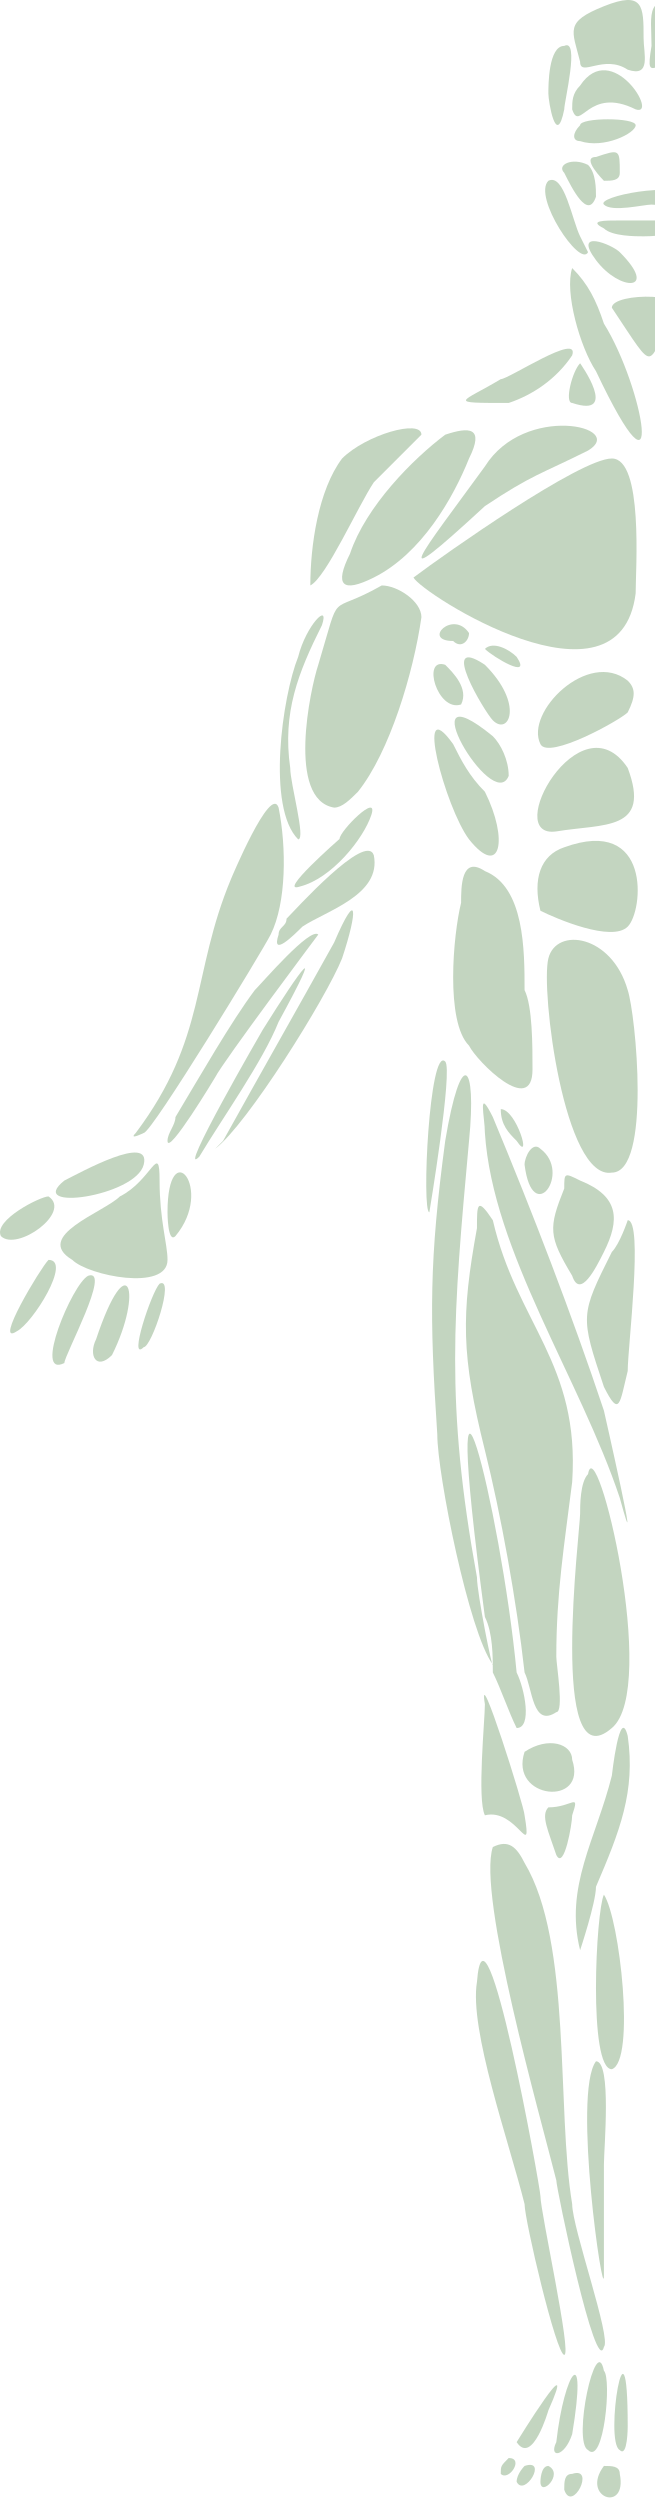
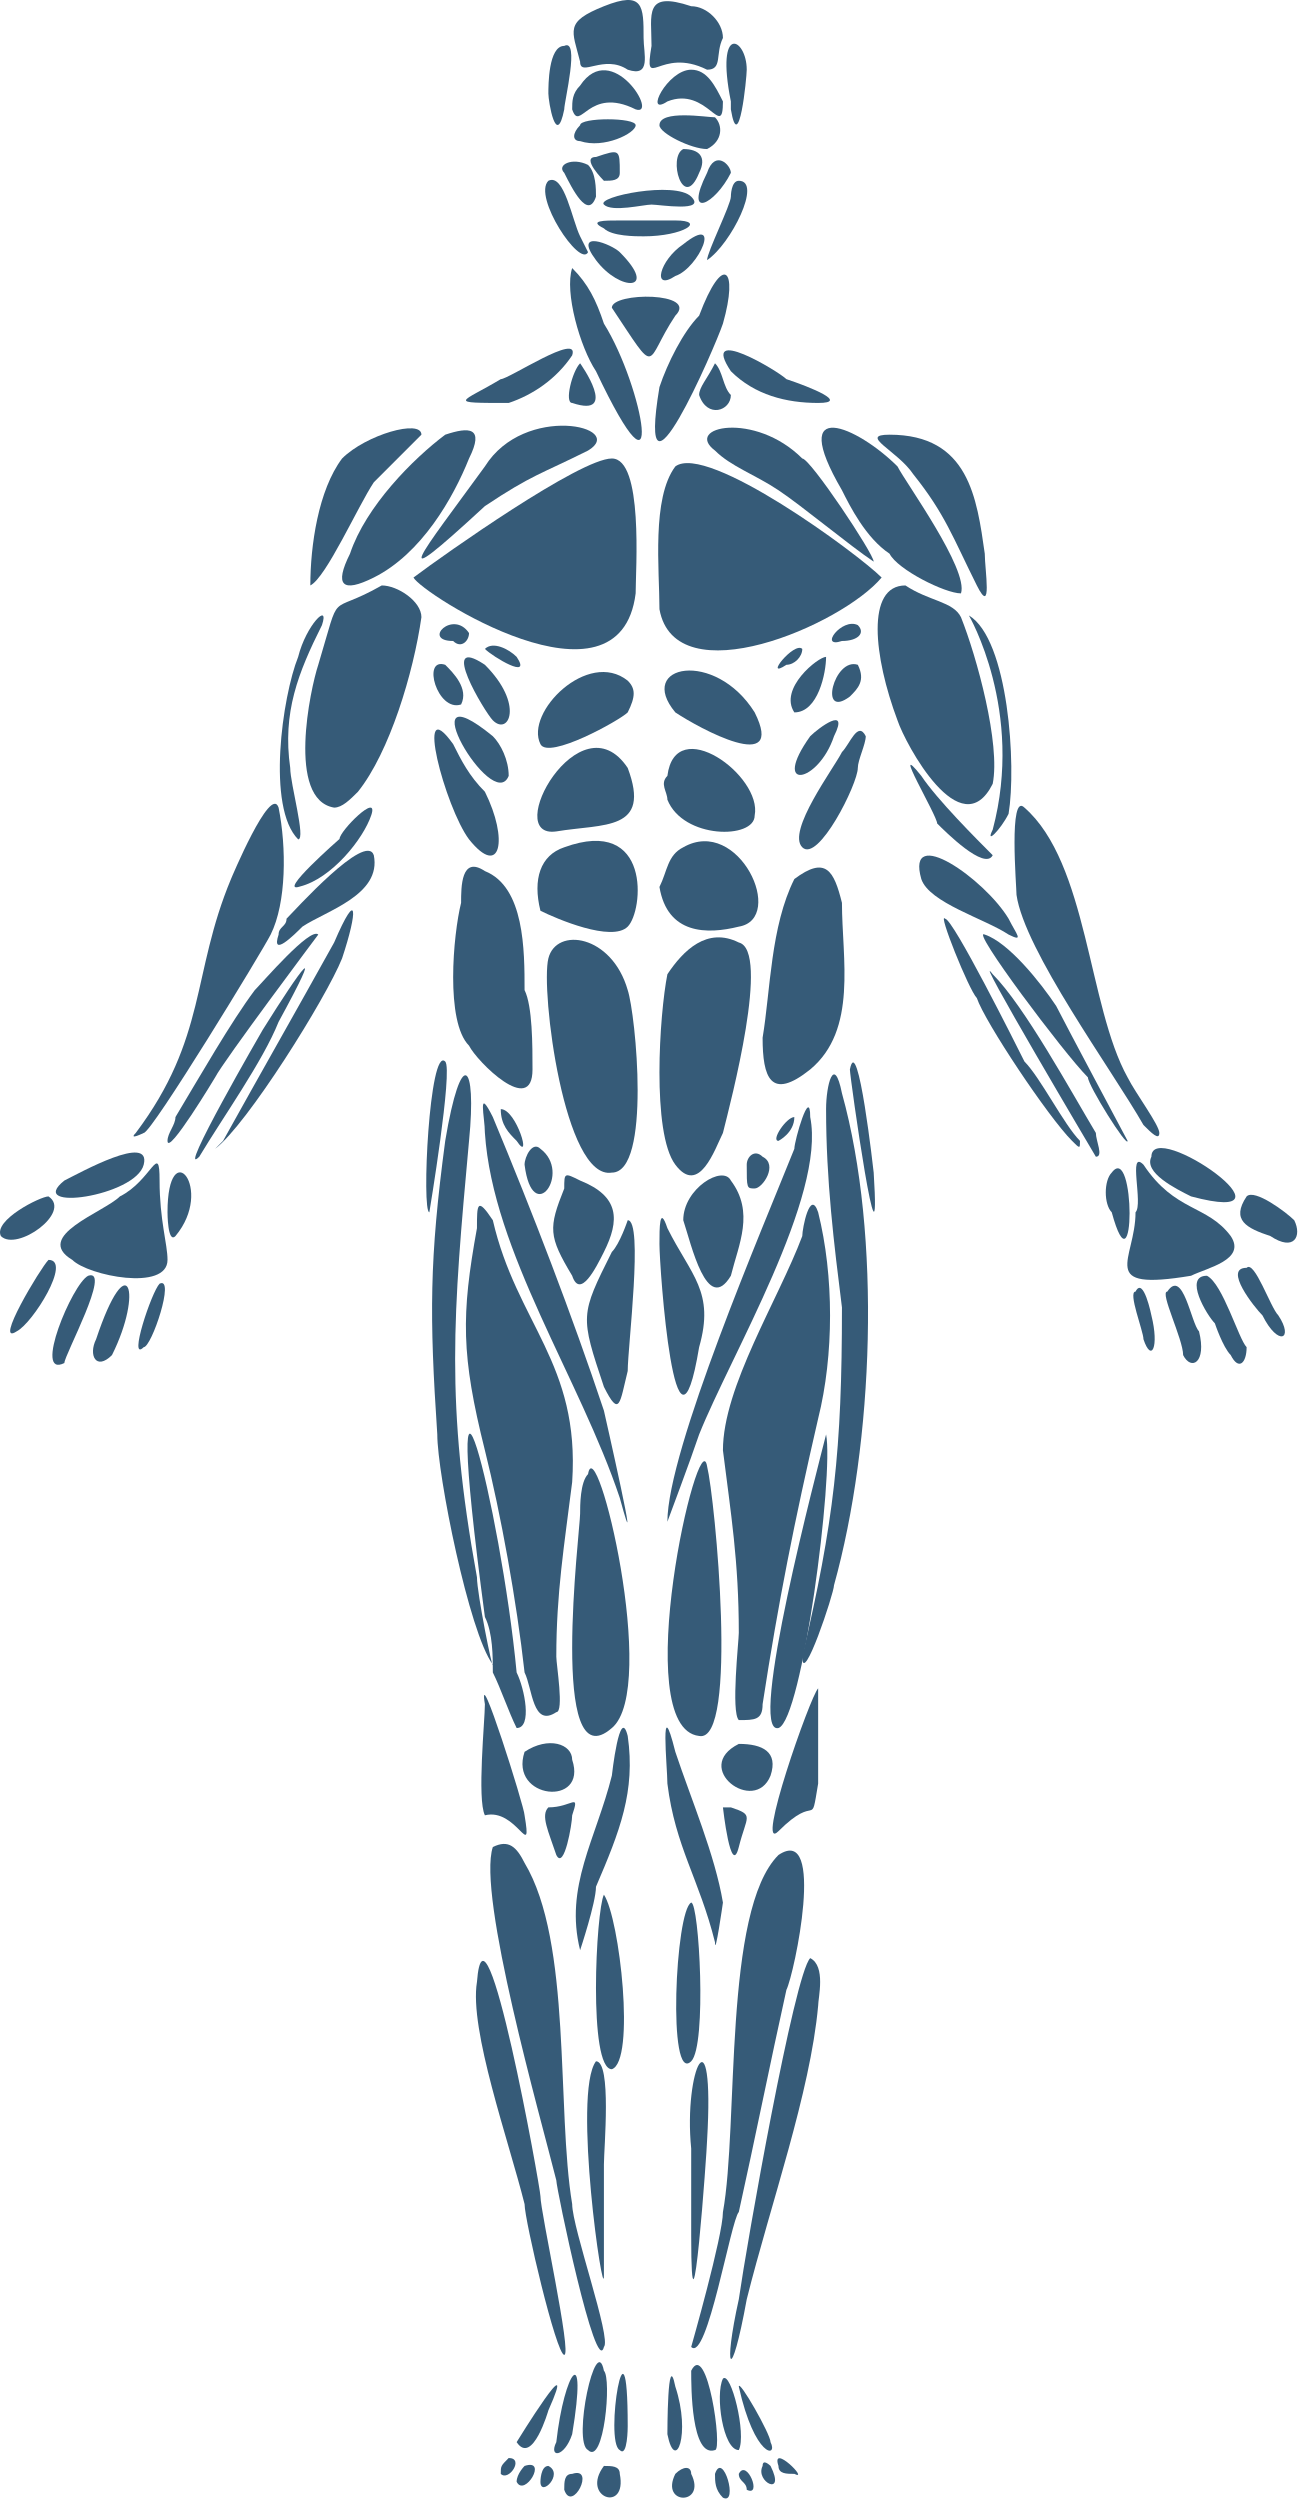
- <svg xmlns="http://www.w3.org/2000/svg" width="215" height="821" viewBox="0 0 215 821" fill="none">
-   <g fill-rule="evenodd" clip-rule="evenodd" fill="#C3D5C0">
-     <path d="M159.241 476.284C164.452 497.129 169.664 525.792 172.269 549.244C174.875 554.455 174.875 567.484 182.692 562.272C185.298 562.272 182.692 546.638 182.692 544.032C182.692 523.186 185.298 507.552 187.903 486.707C190.509 447.621 169.664 434.592 161.846 400.718C156.635 392.901 156.635 395.507 156.635 403.324C151.424 431.987 151.424 445.015 159.241 476.284Z" />
-     <path d="M221.778 153.176C213.961 163.598 216.566 187.05 216.566 200.078C221.778 228.741 276.498 205.29 289.526 189.656C281.709 181.838 232.201 145.359 221.778 153.176Z" />
-     <path d="M208.748 194.867C208.748 187.05 211.354 150.57 200.931 150.57C190.508 150.57 146.211 181.838 135.788 189.656C138.394 194.867 203.537 236.558 208.748 194.867Z" />
-     <path d="M219.171 319.941C216.565 332.97 213.96 372.055 221.777 382.478C229.594 392.901 234.805 377.267 237.411 372.055C240.017 361.632 253.045 312.124 242.623 309.518C232.2 304.307 224.383 312.124 219.171 319.941Z" />
-     <path d="M180.086 314.73C177.48 325.153 185.297 387.69 200.931 385.084C213.96 385.084 208.748 332.97 206.143 325.153C200.931 306.913 182.691 304.307 180.086 314.73Z" />
-     <path d="M117.549 260.01C127.972 246.981 135.789 220.924 138.395 202.684C138.395 197.473 130.578 192.261 125.366 192.261C107.126 202.684 112.338 192.261 104.52 218.318C101.915 226.136 94.098 262.615 109.732 265.221C112.338 265.221 114.943 262.615 117.549 260.01Z" />
-     <path d="M161.845 606.569C156.634 622.203 177.479 695.163 182.691 716.009C182.691 718.615 195.719 781.152 198.325 770.729C200.931 768.123 187.902 731.643 187.902 723.826C182.691 692.558 187.902 637.838 172.268 611.781C169.662 606.569 167.056 603.963 161.845 606.569Z" />
-     <path d="M151.423 296.49C148.817 306.913 146.211 335.575 154.028 343.392C156.634 348.604 174.874 366.844 174.874 351.21C174.874 343.392 174.874 330.364 172.268 325.152C172.268 312.124 172.268 291.278 159.24 286.067C151.423 280.855 151.423 291.278 151.423 296.49Z" />
-     <path d="M143.606 471.072C143.606 484.101 154.028 536.215 161.846 546.638C161.846 549.244 156.634 523.186 156.634 517.975C146.211 460.649 148.817 431.987 154.028 374.661C156.634 348.604 151.423 343.392 146.211 374.661C141 413.747 141 431.987 143.606 471.072Z" />
-     <path d="M229.594 570.089C242.623 572.695 234.805 491.918 232.2 481.495C229.594 465.861 206.143 567.484 229.594 570.089Z" />
-     <path d="M190.508 497.129C190.508 502.341 180.085 585.724 200.931 567.484C216.565 554.455 195.719 468.467 193.114 484.101C190.508 486.707 190.508 494.524 190.508 497.129Z" />
-     <path d="M47.195 372.055C49.8 372.055 86.28 312.124 88.886 306.912C94.097 296.49 94.097 278.25 91.492 265.221C88.886 257.404 75.858 288.673 75.858 288.673C62.829 319.941 68.04 340.787 44.589 372.055C41.983 374.661 47.195 372.055 47.195 372.055Z" />
-     <path d="M146.211 142.753C135.788 150.57 120.154 166.204 114.943 181.838C109.731 192.261 112.337 194.867 122.76 189.656C138.394 181.838 148.817 163.599 154.028 150.57C159.24 140.147 154.028 140.147 146.211 142.753Z" />
-     <path d="M203.537 491.918C211.354 520.581 198.325 463.255 198.325 463.255C187.903 431.987 174.874 398.112 161.846 366.844C156.634 356.421 159.24 366.844 159.24 372.055C161.846 411.141 190.508 452.832 203.537 491.918Z" />
-     <path d="M177.48 299.095C182.691 301.701 200.931 309.518 206.142 304.307C211.354 299.095 213.96 267.827 185.297 278.25C177.48 280.855 174.874 288.673 177.48 299.095Z" />
-     <path d="M172.269 723.826C172.269 729.038 182.692 773.335 185.298 773.335C187.904 773.335 177.481 726.432 177.481 721.22C177.481 718.615 159.241 616.992 156.635 650.866C154.029 666.501 167.058 702.98 172.269 723.826Z" />
-     <path d="M206.143 252.193C190.509 228.741 164.452 275.644 182.692 273.038C198.326 270.433 213.96 273.038 206.143 252.193Z" />
-     <path d="M23.743 413.747C28.955 418.958 55.012 424.169 55.012 413.747C55.012 408.535 52.406 400.718 52.406 387.69C52.406 374.661 49.8 387.69 39.378 392.901C34.166 398.112 10.715 405.929 23.743 413.747Z" />
-     <path d="M159.241 166.204C174.875 155.781 177.48 155.781 193.115 147.964C206.143 140.147 172.269 132.33 159.241 153.176C138.395 181.838 125.366 197.473 159.241 166.204Z" />
-     <path d="M112.337 150.57C104.52 160.993 101.914 179.233 101.914 192.261C107.125 189.656 117.548 166.204 122.76 158.387C125.365 155.781 138.394 142.753 138.394 142.753C138.394 137.541 120.154 142.753 112.337 150.57Z" />
-     <path d="M221.778 233.953C229.595 239.164 258.258 254.798 247.835 233.953C234.806 213.107 208.749 218.318 221.778 233.953Z" />
-     <path d="M206.142 223.53C193.114 213.107 172.268 233.953 177.48 244.375C180.085 249.587 203.537 236.558 206.142 233.953C208.748 228.741 208.748 226.135 206.142 223.53Z" />
-     <path d="M161.846 549.244C164.452 554.455 167.058 562.272 169.663 567.484C174.875 567.484 172.269 554.455 169.663 549.244C164.452 494.524 143.606 413.747 159.241 531.004C161.846 536.215 161.846 544.032 161.846 549.244Z" />
-     <path d="M200.932 411.141C190.509 431.987 190.509 431.987 198.326 455.438C203.537 465.861 203.537 460.649 206.143 450.227C206.143 442.409 211.355 400.718 206.143 400.718C206.143 400.718 203.537 408.535 200.932 411.141Z" />
-     <path d="M185.298 390.295C180.086 403.324 180.086 405.929 187.903 418.958C190.509 426.775 195.72 416.352 198.326 411.141C203.538 400.718 203.538 392.901 190.509 387.69C185.298 385.084 185.298 385.084 185.298 390.295Z" />
-     <path d="M216.566 127.119C208.748 174.021 234.806 114.09 237.411 106.273C242.623 88.033 237.411 82.822 229.594 103.667C224.383 108.879 219.171 119.301 216.566 127.119Z" />
-     <path d="M195.721 121.907C219.172 171.416 211.355 127.119 198.326 106.273C195.721 98.456 193.115 93.244 187.904 88.033C185.298 95.85 190.509 114.09 195.721 121.907Z" />
-     <path d="M200.932 583.118C195.72 603.964 185.297 619.598 190.509 640.443C190.509 640.443 195.72 624.809 195.72 619.598C203.537 601.358 208.749 588.329 206.143 570.089C203.537 559.666 200.932 583.118 200.932 583.118Z" />
-     <path d="M237.411 12.467C237.411 7.256 232.2 2.044 226.988 2.044C211.354 -3.167 213.96 4.65 213.96 15.073C211.354 30.707 216.565 15.073 232.2 22.89C237.411 22.89 234.805 17.679 237.411 12.467Z" />
-     <path d="M190.508 20.284C190.508 25.496 198.326 17.679 206.143 22.89C213.96 25.496 211.354 17.679 211.354 12.467C211.354 2.044 211.354 -3.167 198.326 2.044C185.297 7.256 187.903 9.862 190.508 20.284Z" />
-     <path d="M198.325 622.204C195.72 627.415 193.114 679.529 200.931 679.529C208.748 676.923 203.537 630.021 198.325 622.204Z" />
-     <path d="M148.817 244.376C135.788 226.136 146.211 265.221 154.028 275.644C164.451 288.673 167.056 275.644 159.239 260.01C154.028 254.798 151.422 249.587 148.817 244.376Z" />
-     <path d="M55.011 374.661C55.011 379.872 70.645 353.815 70.645 353.815C73.251 348.604 104.52 306.913 104.52 306.913C101.914 304.307 86.28 322.547 83.674 325.153C75.857 335.575 65.434 353.815 57.617 366.844C57.617 369.45 55.011 372.055 55.011 374.661Z" />
-     <path d="M195.72 676.923C187.903 687.346 198.325 757.7 198.325 747.278C198.325 734.249 198.325 721.22 198.325 710.798C198.325 705.586 200.931 676.923 195.72 676.923Z" />
-     <path d="M159.24 596.146C169.663 593.541 174.874 611.781 172.269 596.146C172.269 593.541 156.634 544.032 159.24 559.666C159.24 564.878 156.634 590.935 159.24 596.146Z" />
-     <path d="M91.491 306.912C88.885 314.73 96.703 306.912 99.308 304.307C107.125 299.095 125.365 293.884 122.76 280.855C120.154 273.038 96.703 299.095 94.097 301.701C94.097 304.307 91.491 304.307 91.491 306.912Z" />
-     <path d="M70.645 377.267C81.068 369.45 107.125 327.758 112.337 314.73C117.548 299.095 117.548 291.278 109.731 309.518C96.703 332.97 86.28 351.21 73.251 374.661L70.645 377.267Z" />
-     <path d="M172.269 575.301C167.058 590.935 193.115 593.541 187.904 577.906C187.904 572.695 180.086 570.089 172.269 575.301Z" />
-     <path d="M21.138 387.69C8.109 398.112 44.589 392.901 47.195 382.478C49.801 372.055 26.349 385.084 21.138 387.69Z" />
-     <path d="M65.435 379.873C73.252 366.844 86.281 348.604 91.492 335.575C107.126 306.913 99.309 317.335 86.281 338.181C86.281 338.181 57.618 387.69 65.435 379.873Z" />
-     <path d="M200.931 101.061C216.565 124.513 211.354 119.301 221.777 103.667C229.594 95.85 200.931 95.85 200.931 101.061Z" />
-     <path d="M167.058 132.33C174.875 129.724 182.692 124.513 187.903 116.696C190.509 108.879 167.058 124.513 164.452 124.513C151.423 132.33 146.212 132.33 167.058 132.33Z" />
-     <path d="M97.916 275.644C100.522 275.644 95.31 257.404 95.31 252.193C92.705 233.953 97.916 220.924 105.733 205.29C108.339 197.473 100.522 205.29 97.916 215.713C92.705 228.741 87.493 265.221 97.916 275.644Z" />
-     <path d="M161.846 241.77C133.183 218.318 161.846 267.827 167.057 254.798C167.057 249.587 164.451 244.376 161.846 241.77Z" />
-     <path d="M198.325 778.546C195.72 765.517 187.902 801.997 193.114 804.603C198.325 809.814 200.931 781.152 198.325 778.546Z" />
-     <path d="M211.355 77.61C224.383 77.61 232.2 72.399 221.778 72.399C216.566 72.399 208.749 72.399 203.538 72.399C198.326 72.399 193.115 72.399 198.326 75.004C200.932 77.61 208.749 77.61 211.355 77.61Z" />
-     <path d="M187.902 35.919C190.508 43.736 193.114 28.102 208.748 35.919C216.565 38.524 200.931 12.467 190.508 28.102C187.902 30.707 187.902 33.313 187.902 35.919Z" />
-     <path d="M226.988 22.89C219.171 22.89 211.354 38.524 219.171 33.313C232.2 28.102 237.411 46.342 237.411 33.313C234.805 28.102 232.2 22.89 226.988 22.89Z" />
-     <path d="M159.24 218.318C143.606 207.896 159.24 233.953 161.846 236.558C167.057 241.77 172.269 231.347 159.24 218.318Z" />
-     <path d="M21.137 447.621C21.137 445.015 36.772 416.352 28.954 418.958C23.743 421.564 10.714 452.832 21.137 447.621Z" />
-     <path d="M98.48 291.139C108.902 288.534 119.325 275.505 121.931 267.688C124.537 259.871 111.508 272.899 111.508 275.505C111.508 275.505 90.662 293.745 98.48 291.139Z" />
-     <path d="M213.96 67.187C216.566 67.187 232.2 69.793 226.989 64.582C221.778 59.37 195.72 64.582 198.326 67.187C200.932 69.793 211.355 67.187 213.96 67.187Z" />
-     <path d="M0.292 405.93C5.503 411.141 23.743 398.112 15.926 392.901C13.32 392.901 -2.314 400.718 0.292 405.93Z" />
-     <path d="M190.508 46.342C198.325 48.947 208.748 43.736 208.748 41.13C208.748 38.524 190.508 38.524 190.508 41.13C187.902 43.736 187.902 46.342 190.508 46.342Z" />
-     <path d="M36.772 445.015C47.195 424.17 41.983 408.535 31.56 439.804C28.955 445.015 31.56 450.227 36.772 445.015Z" />
-     <path d="M15.926 413.747C13.32 416.352 -2.314 442.409 5.503 437.198C10.715 434.592 23.743 413.747 15.926 413.747Z" />
-     <path d="M141 398.112C141 398.112 148.817 351.21 146.212 348.604C141 343.393 138.395 398.112 141 398.112Z" />
-     <path d="M187.903 799.392C193.114 768.123 185.297 778.546 182.691 801.998C180.085 807.209 185.297 807.209 187.903 799.392Z" />
-     <path d="M185.297 35.919C185.297 33.313 190.508 12.467 185.297 15.073C180.085 15.073 180.085 28.102 180.085 30.707C180.085 33.313 182.691 48.947 185.297 35.919Z" />
-     <path d="M57.617 405.93C70.645 390.295 55.011 372.055 55.011 398.112C55.011 398.112 55.011 408.535 57.617 405.93Z" />
-     <path d="M195.721 85.427C203.538 95.85 216.566 95.85 203.538 82.822C200.932 80.216 187.904 75.004 195.721 85.427Z" />
-     <path d="M172.268 382.478C174.874 403.324 187.902 385.084 177.479 377.267C174.874 374.661 172.268 379.872 172.268 382.478Z" />
-     <path d="M221.778 90.639C229.595 88.033 237.412 69.793 224.383 80.216C216.566 85.427 213.96 95.85 221.778 90.639Z" />
-     <path d="M190.508 77.61C187.903 72.399 185.297 56.764 180.085 59.37C174.874 64.582 190.508 88.033 193.114 82.822L190.508 77.61Z" />
-     <path d="M206.142 796.786C206.142 755.095 198.325 801.998 203.537 804.603C206.142 807.209 206.142 796.786 206.142 796.786Z" />
-     <path d="M146.212 218.318C138.395 215.713 143.606 233.953 151.423 231.347C154.029 226.136 148.817 220.924 146.212 218.318Z" />
-     <path d="M52.405 421.564C49.8 424.169 41.983 447.621 47.194 442.409C49.8 442.409 57.617 418.958 52.405 421.564Z" />
-     <path d="M180.086 593.541C177.48 596.146 180.086 601.358 182.691 609.175C185.297 614.386 187.903 598.752 187.903 596.146C190.509 588.329 187.903 593.541 180.086 593.541Z" />
-     <path d="M185.298 56.764C187.903 61.976 193.115 72.399 195.72 64.582C195.72 61.976 195.72 56.764 193.115 54.159C187.903 51.553 182.692 54.159 185.298 56.764Z" />
-     <path d="M198.325 809.815C190.508 820.237 206.143 825.449 203.537 812.42C203.537 809.815 200.931 809.815 198.325 809.815Z" />
-     <path d="M180.085 791.575C190.508 768.123 169.663 801.997 169.663 801.997C174.874 809.815 180.085 791.575 180.085 791.575Z" />
-     <path d="M187.903 132.33C203.537 137.541 190.509 119.301 190.509 119.301C187.903 121.907 185.297 132.33 187.903 132.33Z" />
-     <path d="M203.537 56.764C203.537 48.947 203.537 48.947 195.72 51.553C190.508 51.553 198.325 59.37 198.325 59.37C200.931 59.37 203.537 59.37 203.537 56.764Z" />
-     <path d="M159.24 213.107C161.845 215.713 174.874 223.53 169.663 215.713C167.057 213.107 161.845 210.501 159.24 213.107Z" />
-     <path d="M154.029 207.896C148.817 200.078 138.394 210.501 148.817 210.501C151.423 213.107 154.029 210.501 154.029 207.896Z" />
-     <path d="M185.297 817.632C187.903 825.449 195.72 809.815 187.903 812.42C185.297 812.42 185.297 815.026 185.297 817.632Z" />
-     <path d="M169.663 374.661C174.874 382.478 169.663 364.238 164.451 364.238C164.451 369.45 167.057 372.055 169.663 374.661Z" />
-     <path d="M177.479 815.026C177.479 820.237 185.297 812.42 180.085 809.815C177.479 809.815 177.479 815.026 177.479 815.026Z" />
-     <path d="M169.663 815.026C172.268 820.237 180.085 807.209 172.268 809.815C172.268 809.815 169.663 812.42 169.663 815.026Z" />
-     <path d="M164.451 812.42C167.057 815.026 172.268 807.209 167.057 807.209C164.451 809.815 164.451 809.815 164.451 812.42Z" />
-   </g>
+ <svg xmlns="http://www.w3.org/2000/svg" width="426" height="821" viewBox="0 0 426 821" fill="none">
+   <path fill-rule="evenodd" clip-rule="evenodd" d="M263.468 405.929C255.651 426.775 237.411 455.438 237.411 476.284C240.017 497.129 242.623 512.764 242.623 536.215C242.623 538.821 240.017 562.272 242.623 564.878C247.834 564.878 250.44 564.878 250.44 559.666C255.651 525.792 260.863 499.735 268.68 465.861C273.891 445.015 273.891 418.958 268.68 398.112C266.074 390.295 263.468 403.324 263.468 405.929Z" fill="#365B78" />
+   <path fill-rule="evenodd" clip-rule="evenodd" d="M159.241 476.284C164.452 497.129 169.664 525.792 172.269 549.244C174.875 554.455 174.875 567.484 182.692 562.272C185.298 562.272 182.692 546.638 182.692 544.032C182.692 523.186 185.298 507.552 187.903 486.707C190.509 447.621 169.664 434.592 161.846 400.718C156.635 392.901 156.635 395.507 156.635 403.324C151.424 431.987 151.424 445.015 159.241 476.284Z" fill="#365B78" />
+   <path fill-rule="evenodd" clip-rule="evenodd" d="M221.778 153.176C213.961 163.598 216.566 187.05 216.566 200.078C221.778 228.741 276.498 205.29 289.526 189.656C281.709 181.838 232.201 145.359 221.778 153.176Z" fill="#365B78" />
+   <path fill-rule="evenodd" clip-rule="evenodd" d="M208.748 194.867C208.748 187.05 211.354 150.57 200.931 150.57C190.508 150.57 146.211 181.838 135.788 189.656C138.394 194.867 203.537 236.558 208.748 194.867Z" fill="#365B78" />
+   <path fill-rule="evenodd" clip-rule="evenodd" d="M219.171 319.941C216.565 332.97 213.96 372.055 221.777 382.478C229.594 392.901 234.805 377.267 237.411 372.055C240.017 361.632 253.045 312.124 242.623 309.518C232.2 304.307 224.383 312.124 219.171 319.941Z" fill="#365B78" />
+   <path fill-rule="evenodd" clip-rule="evenodd" d="M180.086 314.73C177.48 325.153 185.297 387.69 200.931 385.084C213.96 385.084 208.748 332.97 206.143 325.153C200.931 306.913 182.691 304.307 180.086 314.73Z" fill="#365B78" />
+   <path fill-rule="evenodd" clip-rule="evenodd" d="M117.549 260.01C127.972 246.981 135.789 220.924 138.395 202.684C138.395 197.473 130.578 192.261 125.366 192.261C107.126 202.684 112.338 192.261 104.52 218.318C101.915 226.135 94.098 262.615 109.732 265.221C112.338 265.221 114.943 262.615 117.549 260.01Z" fill="#365B78" />
+   <path fill-rule="evenodd" clip-rule="evenodd" d="M326.005 257.404C328.611 244.375 320.794 215.713 315.582 202.684C312.976 197.473 305.159 197.473 297.342 192.261C284.314 192.261 286.919 215.713 294.736 236.558C297.342 244.375 315.582 278.25 326.005 257.404Z" fill="#365B78" />
+   <path fill-rule="evenodd" clip-rule="evenodd" d="M161.845 606.569C156.634 622.203 177.479 695.163 182.691 716.009C182.691 718.615 195.719 781.152 198.325 770.729C200.931 768.123 187.902 731.643 187.902 723.826C182.691 692.558 187.902 637.838 172.268 611.781C169.662 606.569 167.056 603.963 161.845 606.569Z" fill="#365B78" />
+   <path fill-rule="evenodd" clip-rule="evenodd" d="M255.651 609.175C237.411 627.415 242.623 697.769 237.411 726.432C237.411 734.249 226.988 770.729 226.988 770.729C232.2 775.94 240.017 729.038 242.623 726.432C247.834 702.98 253.045 676.923 258.257 653.472C260.863 648.261 271.285 598.752 255.651 609.175Z" fill="#365B78" />
+   <path fill-rule="evenodd" clip-rule="evenodd" d="M151.423 296.49C148.817 306.912 146.211 335.575 154.028 343.392C156.634 348.604 174.874 366.844 174.874 351.21C174.874 343.392 174.874 330.364 172.268 325.152C172.268 312.124 172.268 291.278 159.24 286.067C151.423 280.855 151.423 291.278 151.423 296.49Z" fill="#365B78" />
+   <path fill-rule="evenodd" clip-rule="evenodd" d="M260.862 288.672C253.045 304.307 253.045 325.152 250.439 340.787C250.439 353.815 253.045 361.632 266.074 351.21C281.708 338.181 276.497 314.73 276.497 296.49C273.891 286.067 271.285 280.855 260.862 288.672Z" fill="#365B78" />
+   <path fill-rule="evenodd" clip-rule="evenodd" d="M271.285 364.238C271.285 387.69 273.891 408.535 276.497 429.381C276.497 476.284 273.891 499.735 263.468 544.032C263.468 554.455 273.891 523.186 273.891 520.581C286.92 473.678 289.525 405.93 276.497 359.027C273.891 345.998 271.285 356.421 271.285 364.238Z" fill="#365B78" />
+   <path fill-rule="evenodd" clip-rule="evenodd" d="M143.606 471.072C143.606 484.101 154.028 536.215 161.846 546.638C161.846 549.244 156.634 523.186 156.634 517.975C146.211 460.649 148.817 431.987 154.028 374.661C156.634 348.604 151.423 343.392 146.211 374.661C141 413.747 141 431.987 143.606 471.072Z" fill="#365B78" />
+   <path fill-rule="evenodd" clip-rule="evenodd" d="M229.594 570.089C242.623 572.695 234.805 491.918 232.2 481.495C229.594 465.861 206.143 567.484 229.594 570.089Z" fill="#365B78" />
+   <path fill-rule="evenodd" clip-rule="evenodd" d="M190.508 497.129C190.508 502.341 180.085 585.723 200.931 567.484C216.565 554.455 195.719 468.467 193.114 484.101C190.508 486.706 190.508 494.524 190.508 497.129Z" fill="#365B78" />
+   <path fill-rule="evenodd" clip-rule="evenodd" d="M380.725 372.055C380.725 369.45 372.908 359.027 370.302 353.815C357.274 330.364 357.274 283.461 336.428 265.221C331.217 260.01 333.822 291.278 333.822 293.884C336.428 312.124 365.091 351.21 375.514 369.45C378.119 372.055 380.725 374.661 380.725 372.055Z" fill="#365B78" />
+   <path fill-rule="evenodd" clip-rule="evenodd" d="M47.195 372.055C49.8 372.055 86.28 312.124 88.886 306.913C94.097 296.49 94.097 278.25 91.492 265.221C88.886 257.404 75.858 288.673 75.858 288.673C62.829 319.941 68.04 340.787 44.589 372.055C41.983 374.661 47.195 372.055 47.195 372.055Z" fill="#365B78" />
+   <path fill-rule="evenodd" clip-rule="evenodd" d="M292.132 181.839C294.738 187.05 310.372 194.867 315.584 194.867C318.189 187.05 297.344 158.387 294.738 153.176C281.709 140.147 258.258 129.724 276.498 160.993C279.104 166.204 284.315 176.627 292.132 181.839Z" fill="#365B78" />
+   <path fill-rule="evenodd" clip-rule="evenodd" d="M146.211 142.753C135.788 150.57 120.154 166.204 114.943 181.838C109.731 192.261 112.337 194.867 122.76 189.656C138.394 181.838 148.817 163.598 154.028 150.57C159.24 140.147 154.028 140.147 146.211 142.753Z" fill="#365B78" />
+   <path fill-rule="evenodd" clip-rule="evenodd" d="M203.537 491.918C211.354 520.581 198.325 463.255 198.325 463.255C187.903 431.986 174.874 398.112 161.846 366.844C156.634 356.421 159.24 366.844 159.24 372.055C161.846 411.141 190.508 452.832 203.537 491.918Z" fill="#365B78" />
+   <path fill-rule="evenodd" clip-rule="evenodd" d="M260.862 377.267C250.439 403.324 219.171 476.284 219.171 499.735C219.171 499.735 226.988 478.889 229.594 471.072C240.017 445.015 271.285 392.901 266.074 366.844C266.074 356.421 260.862 374.661 260.862 377.267Z" fill="#365B78" />
+   <path fill-rule="evenodd" clip-rule="evenodd" d="M216.565 291.278C219.171 306.913 232.2 306.913 242.623 304.307C258.257 301.701 242.623 267.827 224.383 278.25C219.171 280.855 219.171 286.067 216.565 291.278Z" fill="#365B78" />
+   <path fill-rule="evenodd" clip-rule="evenodd" d="M177.48 299.095C182.691 301.701 200.931 309.518 206.142 304.307C211.354 299.095 213.96 267.827 185.297 278.25C177.48 280.855 174.874 288.672 177.48 299.095Z" fill="#365B78" />
+   <path fill-rule="evenodd" clip-rule="evenodd" d="M172.269 723.826C172.269 729.038 182.692 773.335 185.298 773.335C187.904 773.335 177.481 726.432 177.481 721.22C177.481 718.615 159.241 616.992 156.635 650.866C154.029 666.5 167.058 702.98 172.269 723.826Z" fill="#365B78" />
+   <path fill-rule="evenodd" clip-rule="evenodd" d="M266.075 643.049C260.863 648.26 245.229 736.855 242.623 755.095C237.412 778.546 240.018 783.757 245.229 755.095C253.046 723.826 266.075 687.346 268.68 658.683C268.68 656.078 271.286 645.655 266.075 643.049Z" fill="#365B78" />
+   <path fill-rule="evenodd" clip-rule="evenodd" d="M219.171 262.616C224.383 275.644 247.834 275.644 247.834 267.827C250.44 254.798 221.777 233.953 219.171 254.798C216.566 257.404 219.171 260.01 219.171 262.616Z" fill="#365B78" />
+   <path fill-rule="evenodd" clip-rule="evenodd" d="M206.143 252.193C190.509 228.741 164.452 275.644 182.692 273.038C198.326 270.433 213.96 273.038 206.143 252.193Z" fill="#365B78" />
+   <path fill-rule="evenodd" clip-rule="evenodd" d="M23.743 413.747C28.955 418.958 55.012 424.169 55.012 413.747C55.012 408.535 52.406 400.718 52.406 387.69C52.406 374.661 49.8 387.69 39.378 392.901C34.166 398.112 10.715 405.93 23.743 413.747Z" fill="#365B78" />
+   <path fill-rule="evenodd" clip-rule="evenodd" d="M404.177 405.93C396.36 395.507 385.937 398.113 375.514 382.478C370.303 377.267 375.514 395.507 372.909 398.113C372.909 413.747 359.88 424.17 391.149 418.958C396.36 416.353 409.389 413.747 404.177 405.93Z" fill="#365B78" />
+   <path fill-rule="evenodd" clip-rule="evenodd" d="M286.919 184.444C286.919 181.838 266.074 150.57 263.468 150.57C247.834 134.936 224.382 140.147 234.805 147.964C240.017 153.176 247.834 155.781 255.651 160.993C263.468 166.204 279.102 179.233 286.919 184.444Z" fill="#365B78" />
+   <path fill-rule="evenodd" clip-rule="evenodd" d="M159.241 166.204C174.875 155.781 177.48 155.781 193.115 147.964C206.143 140.147 172.269 132.33 159.241 153.176C138.395 181.839 125.366 197.473 159.241 166.204Z" fill="#365B78" />
+   <path fill-rule="evenodd" clip-rule="evenodd" d="M112.337 150.57C104.52 160.993 101.914 179.233 101.914 192.261C107.125 189.656 117.548 166.204 122.76 158.387C125.365 155.781 138.394 142.753 138.394 142.753C138.394 137.541 120.154 142.753 112.337 150.57Z" fill="#365B78" />
+   <path fill-rule="evenodd" clip-rule="evenodd" d="M323.4 181.838C320.794 163.598 318.188 142.753 292.131 142.753C281.709 142.753 294.737 147.964 299.948 155.781C310.371 168.81 312.977 176.627 320.794 192.261C326.006 202.684 323.4 187.05 323.4 181.838Z" fill="#365B78" />
+   <path fill-rule="evenodd" clip-rule="evenodd" d="M221.778 233.953C229.595 239.164 258.258 254.798 247.835 233.953C234.806 213.107 208.749 218.318 221.778 233.953Z" fill="#365B78" />
+   <path fill-rule="evenodd" clip-rule="evenodd" d="M206.142 223.53C193.114 213.107 172.268 233.953 177.48 244.375C180.085 249.587 203.537 236.558 206.142 233.953C208.748 228.741 208.748 226.135 206.142 223.53Z" fill="#365B78" />
+   <path fill-rule="evenodd" clip-rule="evenodd" d="M271.286 471.072C268.681 481.495 245.229 570.089 255.652 567.484C263.469 564.878 273.892 484.101 271.286 471.072Z" fill="#365B78" />
+   <path fill-rule="evenodd" clip-rule="evenodd" d="M161.846 549.244C164.452 554.455 167.058 562.272 169.663 567.484C174.875 567.484 172.269 554.455 169.663 549.244C164.452 494.524 143.606 413.747 159.241 531.004C161.846 536.215 161.846 544.032 161.846 549.244Z" fill="#365B78" />
+   <path fill-rule="evenodd" clip-rule="evenodd" d="M200.932 411.141C190.509 431.987 190.509 431.987 198.326 455.438C203.537 465.861 203.537 460.649 206.143 450.227C206.143 442.41 211.355 400.718 206.143 400.718C206.143 400.718 203.537 408.535 200.932 411.141Z" fill="#365B78" />
+   <path fill-rule="evenodd" clip-rule="evenodd" d="M216.565 408.535C216.565 416.352 221.777 489.312 229.594 442.409C234.805 424.17 226.988 418.958 219.171 403.324C216.565 395.507 216.565 403.324 216.565 408.535Z" fill="#365B78" />
+   <path fill-rule="evenodd" clip-rule="evenodd" d="M185.298 390.295C180.086 403.324 180.086 405.93 187.903 418.958C190.509 426.775 195.72 416.352 198.326 411.141C203.538 400.718 203.538 392.901 190.509 387.69C185.298 385.084 185.298 385.084 185.298 390.295Z" fill="#365B78" />
+   <path fill-rule="evenodd" clip-rule="evenodd" d="M224.382 400.718C226.988 408.535 232.199 431.987 240.017 418.958C242.622 408.535 247.834 398.112 240.017 387.69C237.411 382.478 224.382 390.295 224.382 400.718Z" fill="#365B78" />
+   <path fill-rule="evenodd" clip-rule="evenodd" d="M216.566 127.119C208.748 174.021 234.806 114.09 237.411 106.273C242.623 88.033 237.411 82.822 229.594 103.667C224.383 108.879 219.171 119.301 216.566 127.119Z" fill="#365B78" />
+   <path fill-rule="evenodd" clip-rule="evenodd" d="M195.721 121.907C219.172 171.416 211.355 127.118 198.326 106.273C195.721 98.456 193.115 93.244 187.904 88.033C185.298 95.85 190.509 114.09 195.721 121.907Z" fill="#365B78" />
+   <path fill-rule="evenodd" clip-rule="evenodd" d="M200.932 583.118C195.72 603.963 185.297 619.598 190.509 640.443C190.509 640.443 195.72 624.809 195.72 619.598C203.537 601.358 208.749 588.329 206.143 570.089C203.537 559.666 200.932 583.118 200.932 583.118Z" fill="#365B78" />
+   <path fill-rule="evenodd" clip-rule="evenodd" d="M219.171 585.724C221.777 606.569 229.594 616.992 234.805 637.838C234.805 643.049 237.411 624.809 237.411 624.809C234.805 609.175 226.988 590.935 221.777 575.301C216.565 554.455 219.171 580.512 219.171 585.724Z" fill="#365B78" />
+   <path fill-rule="evenodd" clip-rule="evenodd" d="M237.411 12.467C237.411 7.256 232.2 2.044 226.988 2.044C211.354 -3.167 213.96 4.65 213.96 15.073C211.354 30.707 216.565 15.073 232.2 22.89C237.411 22.89 234.805 17.679 237.411 12.467Z" fill="#365B78" />
+   <path fill-rule="evenodd" clip-rule="evenodd" d="M190.508 20.284C190.508 25.496 198.326 17.679 206.143 22.89C213.96 25.496 211.354 17.679 211.354 12.467C211.354 2.044 211.354 -3.167 198.326 2.044C185.297 7.256 187.903 9.862 190.508 20.284Z" fill="#365B78" />
+   <path fill-rule="evenodd" clip-rule="evenodd" d="M198.325 622.203C195.72 627.415 193.114 679.529 200.931 679.529C208.748 676.923 203.537 630.021 198.325 622.203Z" fill="#365B78" />
+   <path fill-rule="evenodd" clip-rule="evenodd" d="M226.989 676.923C232.2 671.712 229.595 624.809 226.989 624.809C221.777 627.415 219.172 684.741 226.989 676.923Z" fill="#365B78" />
+   <path fill-rule="evenodd" clip-rule="evenodd" d="M148.817 244.375C135.788 226.136 146.211 265.221 154.028 275.644C164.451 288.673 167.056 275.644 159.239 260.01C154.028 254.798 151.422 249.587 148.817 244.375Z" fill="#365B78" />
+   <path fill-rule="evenodd" clip-rule="evenodd" d="M284.314 241.77C281.708 236.558 279.102 244.375 276.497 246.981C273.891 252.193 258.257 273.038 263.468 278.25C268.68 283.461 281.708 257.404 281.708 252.193C281.708 249.587 284.314 244.375 284.314 241.77Z" fill="#365B78" />
+   <path fill-rule="evenodd" clip-rule="evenodd" d="M346.852 330.364C341.64 322.547 331.217 309.518 323.4 306.913C318.189 304.307 349.457 345.998 357.274 353.815C357.274 356.421 370.303 377.267 370.303 374.661C370.303 374.661 349.457 335.575 346.852 330.364Z" fill="#365B78" />
+   <path fill-rule="evenodd" clip-rule="evenodd" d="M55.011 374.661C55.011 379.872 70.645 353.815 70.645 353.815C73.251 348.604 104.52 306.913 104.52 306.913C101.914 304.307 86.28 322.547 83.674 325.153C75.857 335.575 65.434 353.815 57.617 366.844C57.617 369.45 55.011 372.055 55.011 374.661Z" fill="#365B78" />
+   <path fill-rule="evenodd" clip-rule="evenodd" d="M226.989 734.249C226.989 778.546 232.2 705.586 232.2 702.981C234.806 658.684 224.383 679.529 226.989 705.586C226.989 716.009 226.989 723.826 226.989 734.249Z" fill="#365B78" />
+   <path fill-rule="evenodd" clip-rule="evenodd" d="M195.72 676.923C187.903 687.346 198.325 757.7 198.325 747.278C198.325 734.249 198.325 721.22 198.325 710.798C198.325 705.586 200.931 676.923 195.72 676.923Z" fill="#365B78" />
+   <path fill-rule="evenodd" clip-rule="evenodd" d="M159.24 596.146C169.663 593.541 174.874 611.781 172.269 596.146C172.269 593.541 156.634 544.032 159.24 559.666C159.24 564.878 156.634 590.935 159.24 596.146Z" fill="#365B78" />
+   <path fill-rule="evenodd" clip-rule="evenodd" d="M268.68 554.455C266.075 557.061 247.835 609.175 255.652 601.358C268.68 588.329 266.075 601.358 268.68 585.724C268.68 580.512 268.68 562.272 268.68 554.455Z" fill="#365B78" />
+   <path fill-rule="evenodd" clip-rule="evenodd" d="M331.217 301.701C323.4 288.673 297.343 270.433 302.554 288.672C305.16 296.49 323.4 301.701 331.217 306.912C336.428 309.518 333.822 306.912 331.217 301.701Z" fill="#365B78" />
+   <path fill-rule="evenodd" clip-rule="evenodd" d="M91.491 306.913C88.885 314.73 96.703 306.913 99.308 304.307C107.125 299.095 125.365 293.884 122.76 280.855C120.154 273.038 96.703 299.095 94.097 301.701C94.097 304.307 91.491 304.307 91.491 306.913Z" fill="#365B78" />
+   <path fill-rule="evenodd" clip-rule="evenodd" d="M70.645 377.267C81.068 369.45 107.125 327.758 112.337 314.73C117.548 299.095 117.548 291.278 109.731 309.518C96.703 332.97 86.28 351.21 73.251 374.661L70.645 377.267Z" fill="#365B78" />
+   <path fill-rule="evenodd" clip-rule="evenodd" d="M354.668 374.661C349.456 369.45 341.639 353.815 336.428 348.604C333.822 343.392 312.976 301.701 310.371 301.701C307.765 299.095 318.188 325.152 320.794 327.758C323.399 335.575 344.245 366.844 352.062 374.661C354.668 377.267 354.668 377.267 354.668 374.661Z" fill="#365B78" />
+   <path fill-rule="evenodd" clip-rule="evenodd" d="M242.623 572.695C226.989 580.512 247.835 596.146 253.046 583.118C255.652 575.301 250.441 572.695 242.623 572.695Z" fill="#365B78" />
+   <path fill-rule="evenodd" clip-rule="evenodd" d="M172.269 575.301C167.058 590.935 193.115 593.541 187.904 577.906C187.904 572.695 180.086 570.089 172.269 575.301Z" fill="#365B78" />
+   <path fill-rule="evenodd" clip-rule="evenodd" d="M378.12 379.872C375.514 385.084 385.937 390.295 391.148 392.901C430.234 403.324 378.12 366.844 378.12 379.872Z" fill="#365B78" />
+   <path fill-rule="evenodd" clip-rule="evenodd" d="M21.138 387.69C8.109 398.112 44.589 392.901 47.195 382.478C49.801 372.055 26.349 385.084 21.138 387.69Z" fill="#365B78" />
+   <path fill-rule="evenodd" clip-rule="evenodd" d="M359.88 372.055C352.063 359.027 336.428 330.364 326.006 319.941C318.189 309.518 359.88 379.872 359.88 379.872C362.486 379.872 359.88 374.661 359.88 372.055Z" fill="#365B78" />
+   <path fill-rule="evenodd" clip-rule="evenodd" d="M65.435 379.873C73.252 366.844 86.281 348.604 91.492 335.575C107.126 306.913 99.309 317.335 86.281 338.181C86.281 338.181 57.618 387.69 65.435 379.873Z" fill="#365B78" />
+   <path fill-rule="evenodd" clip-rule="evenodd" d="M200.931 101.061C216.565 124.513 211.354 119.301 221.777 103.667C229.594 95.85 200.931 95.85 200.931 101.061Z" fill="#365B78" />
+   <path fill-rule="evenodd" clip-rule="evenodd" d="M268.679 132.33C279.102 132.33 266.074 127.119 258.256 124.513C255.651 121.907 229.594 106.273 240.016 121.907C247.834 129.724 258.256 132.33 268.679 132.33Z" fill="#365B78" />
+   <path fill-rule="evenodd" clip-rule="evenodd" d="M167.058 132.33C174.875 129.724 182.692 124.513 187.903 116.696C190.509 108.879 167.058 124.513 164.452 124.513C151.423 132.33 146.212 132.33 167.058 132.33Z" fill="#365B78" />
+   <path fill-rule="evenodd" clip-rule="evenodd" d="M97.916 275.644C100.522 275.644 95.31 257.404 95.31 252.193C92.705 233.953 97.916 220.924 105.733 205.29C108.339 197.473 100.522 205.29 97.916 215.713C92.705 228.741 87.493 265.221 97.916 275.644Z" fill="#365B78" />
+   <path fill-rule="evenodd" clip-rule="evenodd" d="M331.217 267.257C333.822 251.623 331.217 209.931 318.188 202.114C318.188 202.114 336.428 233.383 326.005 272.468C323.399 277.68 328.611 272.468 331.217 267.257Z" fill="#365B78" />
+   <path fill-rule="evenodd" clip-rule="evenodd" d="M161.846 241.77C133.183 218.318 161.846 267.827 167.057 254.798C167.057 249.587 164.451 244.376 161.846 241.77Z" fill="#365B78" />
+   <path fill-rule="evenodd" clip-rule="evenodd" d="M266.074 241.77C253.046 260.01 268.68 257.404 273.891 241.77C279.103 231.347 268.68 239.164 266.074 241.77Z" fill="#365B78" />
+   <path fill-rule="evenodd" clip-rule="evenodd" d="M226.988 778.546C226.988 783.758 226.988 807.209 234.805 804.603C237.411 804.603 232.2 768.123 226.988 778.546Z" fill="#365B78" />
+   <path fill-rule="evenodd" clip-rule="evenodd" d="M198.325 778.546C195.72 765.517 187.902 801.997 193.114 804.603C198.325 809.814 200.931 781.152 198.325 778.546Z" fill="#365B78" />
+   <path fill-rule="evenodd" clip-rule="evenodd" d="M211.355 77.61C224.383 77.61 232.2 72.399 221.778 72.399C216.566 72.399 208.749 72.399 203.538 72.399C198.326 72.399 193.115 72.399 198.326 75.004C200.932 77.61 208.749 77.61 211.355 77.61Z" fill="#365B78" />
+   <path fill-rule="evenodd" clip-rule="evenodd" d="M187.902 35.919C190.508 43.736 193.114 28.102 208.748 35.919C216.565 38.525 200.931 12.467 190.508 28.102C187.902 30.707 187.902 33.313 187.902 35.919Z" fill="#365B78" />
+   <path fill-rule="evenodd" clip-rule="evenodd" d="M226.988 22.89C219.171 22.89 211.354 38.524 219.171 33.313C232.2 28.102 237.411 46.342 237.411 33.313C234.805 28.102 232.2 22.89 226.988 22.89Z" fill="#365B78" />
+   <path fill-rule="evenodd" clip-rule="evenodd" d="M159.24 218.318C143.606 207.896 159.24 233.953 161.846 236.558C167.057 241.77 172.269 231.347 159.24 218.318Z" fill="#365B78" />
+   <path fill-rule="evenodd" clip-rule="evenodd" d="M271.285 215.713C268.679 215.713 255.651 226.135 260.862 233.953C268.679 233.953 271.285 220.924 271.285 215.713Z" fill="#365B78" />
+   <path fill-rule="evenodd" clip-rule="evenodd" d="M409.389 442.41C406.783 439.804 401.571 421.564 396.36 418.958C388.543 418.958 396.36 431.987 398.966 434.592C398.966 434.592 401.571 442.41 404.177 445.015C406.783 450.227 409.389 447.621 409.389 442.41Z" fill="#365B78" />
+   <path fill-rule="evenodd" clip-rule="evenodd" d="M21.137 447.621C21.137 445.015 36.772 416.352 28.954 418.958C23.743 421.564 10.714 452.832 21.137 447.621Z" fill="#365B78" />
+   <path fill-rule="evenodd" clip-rule="evenodd" d="M98.48 291.139C108.902 288.533 119.325 275.505 121.931 267.688C124.537 259.871 111.508 272.899 111.508 275.505C111.508 275.505 90.662 293.745 98.48 291.139Z" fill="#365B78" />
+   <path fill-rule="evenodd" clip-rule="evenodd" d="M326.005 280.855C320.794 275.644 307.765 262.615 302.554 254.798C292.131 241.77 307.765 267.827 307.765 270.433C310.371 273.038 323.399 286.067 326.005 280.855Z" fill="#365B78" />
+   <path fill-rule="evenodd" clip-rule="evenodd" d="M213.96 67.187C216.566 67.187 232.2 69.793 226.989 64.582C221.778 59.37 195.72 64.582 198.326 67.187C200.932 69.793 211.355 67.187 213.96 67.187Z" fill="#365B78" />
+   <path fill-rule="evenodd" clip-rule="evenodd" d="M425.023 400.718C422.417 398.112 411.994 390.295 409.389 392.901C404.177 400.718 409.389 403.324 417.206 405.929C425.023 411.141 427.629 405.929 425.023 400.718Z" fill="#365B78" />
+   <path fill-rule="evenodd" clip-rule="evenodd" d="M0.292 405.93C5.503 411.141 23.743 398.112 15.926 392.901C13.32 392.901 -2.314 400.718 0.292 405.93Z" fill="#365B78" />
+   <path fill-rule="evenodd" clip-rule="evenodd" d="M190.508 46.342C198.325 48.947 208.748 43.736 208.748 41.13C208.748 38.524 190.508 38.524 190.508 41.13C187.902 43.736 187.902 46.342 190.508 46.342Z" fill="#365B78" />
+   <path fill-rule="evenodd" clip-rule="evenodd" d="M234.805 38.524C232.2 38.524 216.565 35.919 216.565 41.13C216.565 43.736 226.988 48.947 232.2 48.947C237.411 46.342 237.411 41.13 234.805 38.524Z" fill="#365B78" />
+   <path fill-rule="evenodd" clip-rule="evenodd" d="M409.388 416.352C401.571 416.352 411.994 429.381 414.6 431.987C419.811 442.41 425.022 439.804 419.811 431.987C417.205 429.381 411.994 413.747 409.388 416.352Z" fill="#365B78" />
+   <path fill-rule="evenodd" clip-rule="evenodd" d="M36.772 445.015C47.195 424.17 41.983 408.535 31.56 439.804C28.955 445.015 31.56 450.227 36.772 445.015Z" fill="#365B78" />
+   <path fill-rule="evenodd" clip-rule="evenodd" d="M388.542 445.015C391.148 450.227 396.359 447.621 393.753 437.198C391.148 434.592 388.542 416.352 383.331 424.17C380.725 424.17 388.542 439.804 388.542 445.015Z" fill="#365B78" />
+   <path fill-rule="evenodd" clip-rule="evenodd" d="M15.926 413.747C13.32 416.352 -2.314 442.41 5.503 437.198C10.715 434.592 23.743 413.747 15.926 413.747Z" fill="#365B78" />
+   <path fill-rule="evenodd" clip-rule="evenodd" d="M141 398.112C141 398.112 148.817 351.21 146.212 348.604C141 343.393 138.395 398.112 141 398.112Z" fill="#365B78" />
+   <path fill-rule="evenodd" clip-rule="evenodd" d="M286.92 385.084C286.92 385.084 281.708 338.181 279.103 351.21C279.103 353.815 289.525 426.775 286.92 385.084Z" fill="#365B78" />
+   <path fill-rule="evenodd" clip-rule="evenodd" d="M237.411 781.152C234.806 786.363 237.411 804.603 242.623 804.603C245.229 799.392 240.017 778.546 237.411 781.152Z" fill="#365B78" />
+   <path fill-rule="evenodd" clip-rule="evenodd" d="M187.903 799.392C193.114 768.123 185.297 778.546 182.691 801.998C180.085 807.209 185.297 807.209 187.903 799.392Z" fill="#365B78" />
+   <path fill-rule="evenodd" clip-rule="evenodd" d="M185.297 35.919C185.297 33.313 190.508 12.467 185.297 15.073C180.085 15.073 180.085 28.102 180.085 30.707C180.085 33.313 182.691 48.947 185.297 35.919Z" fill="#365B78" />
+   <path fill-rule="evenodd" clip-rule="evenodd" d="M240.016 35.919C242.622 51.553 245.228 25.496 245.228 22.89C245.228 12.467 234.805 7.256 240.016 33.313V35.919Z" fill="#365B78" />
+   <path fill-rule="evenodd" clip-rule="evenodd" d="M57.617 405.93C70.645 390.295 55.011 372.055 55.011 398.112C55.011 398.112 55.011 408.535 57.617 405.93Z" fill="#365B78" />
+   <path fill-rule="evenodd" clip-rule="evenodd" d="M365.091 398.112C372.908 426.775 372.908 374.661 365.091 385.084C362.485 387.69 362.485 395.507 365.091 398.112Z" fill="#365B78" />
+   <path fill-rule="evenodd" clip-rule="evenodd" d="M195.721 85.427C203.538 95.85 216.566 95.85 203.538 82.822C200.932 80.216 187.904 75.004 195.721 85.427Z" fill="#365B78" />
+   <path fill-rule="evenodd" clip-rule="evenodd" d="M172.268 382.478C174.874 403.324 187.902 385.084 177.479 377.267C174.874 374.661 172.268 379.873 172.268 382.478Z" fill="#365B78" />
+   <path fill-rule="evenodd" clip-rule="evenodd" d="M221.778 90.639C229.595 88.033 237.412 69.793 224.383 80.216C216.566 85.427 213.96 95.85 221.778 90.639Z" fill="#365B78" />
+   <path fill-rule="evenodd" clip-rule="evenodd" d="M190.508 77.61C187.903 72.399 185.297 56.764 180.085 59.37C174.874 64.582 190.508 88.033 193.114 82.822L190.508 77.61Z" fill="#365B78" />
+   <path fill-rule="evenodd" clip-rule="evenodd" d="M240.017 64.582C240.017 67.187 232.2 82.822 232.2 85.427C240.017 80.216 250.44 59.37 242.623 59.37C240.017 59.37 240.017 64.582 240.017 64.582Z" fill="#365B78" />
+   <path fill-rule="evenodd" clip-rule="evenodd" d="M245.228 382.478C245.228 390.295 245.228 390.295 247.834 390.295C250.439 390.295 255.651 382.478 250.439 379.873C247.834 377.267 245.228 379.873 245.228 382.478Z" fill="#365B78" />
+   <path fill-rule="evenodd" clip-rule="evenodd" d="M219.171 799.392C221.777 812.42 226.988 799.392 221.777 783.757C219.171 770.729 219.171 799.392 219.171 799.392Z" fill="#365B78" />
+   <path fill-rule="evenodd" clip-rule="evenodd" d="M206.142 796.786C206.142 755.095 198.325 801.997 203.537 804.603C206.142 807.209 206.142 796.786 206.142 796.786Z" fill="#365B78" />
+   <path fill-rule="evenodd" clip-rule="evenodd" d="M146.212 218.318C138.395 215.713 143.606 233.953 151.423 231.347C154.029 226.136 148.817 220.924 146.212 218.318Z" fill="#365B78" />
+   <path fill-rule="evenodd" clip-rule="evenodd" d="M281.709 218.318C273.891 215.713 268.68 236.558 279.103 228.741C281.709 226.135 284.314 223.53 281.709 218.318Z" fill="#365B78" />
+   <path fill-rule="evenodd" clip-rule="evenodd" d="M52.405 421.564C49.8 424.17 41.983 447.621 47.194 442.409C49.8 442.409 57.617 418.958 52.405 421.564Z" fill="#365B78" />
+   <path fill-rule="evenodd" clip-rule="evenodd" d="M375.514 439.804C378.12 447.621 380.725 442.409 378.12 431.987C378.12 431.987 375.514 418.958 372.908 424.169C370.303 424.169 375.514 437.198 375.514 439.804Z" fill="#365B78" />
+   <path fill-rule="evenodd" clip-rule="evenodd" d="M180.086 593.541C177.48 596.146 180.086 601.358 182.691 609.175C185.297 614.386 187.903 598.752 187.903 596.146C190.509 588.329 187.903 593.541 180.086 593.541Z" fill="#365B78" />
+   <path fill-rule="evenodd" clip-rule="evenodd" d="M185.298 56.764C187.903 61.976 193.115 72.399 195.72 64.582C195.72 61.976 195.72 56.764 193.115 54.159C187.903 51.553 182.692 54.159 185.298 56.764Z" fill="#365B78" />
+   <path fill-rule="evenodd" clip-rule="evenodd" d="M232.2 56.764C224.383 72.399 234.806 67.187 240.017 56.764C240.017 54.159 234.806 48.947 232.2 56.764Z" fill="#365B78" />
+   <path fill-rule="evenodd" clip-rule="evenodd" d="M198.325 809.815C190.508 820.238 206.143 825.449 203.537 812.42C203.537 809.815 200.931 809.815 198.325 809.815Z" fill="#365B78" />
+   <path fill-rule="evenodd" clip-rule="evenodd" d="M180.085 791.575C190.508 768.123 169.663 801.997 169.663 801.997C174.874 809.815 180.085 791.575 180.085 791.575Z" fill="#365B78" />
+   <path fill-rule="evenodd" clip-rule="evenodd" d="M221.777 812.42C216.566 822.843 232.2 822.843 226.988 812.42C226.988 809.815 224.383 809.815 221.777 812.42Z" fill="#365B78" />
+   <path fill-rule="evenodd" clip-rule="evenodd" d="M237.411 593.541C237.411 593.541 240.017 616.992 242.623 606.569C245.228 596.146 247.834 596.146 240.017 593.541H237.411Z" fill="#365B78" />
+   <path fill-rule="evenodd" clip-rule="evenodd" d="M242.623 783.757C247.834 807.209 255.651 807.209 253.045 801.997C253.045 799.392 242.623 781.152 242.623 783.757Z" fill="#365B78" />
+   <path fill-rule="evenodd" clip-rule="evenodd" d="M240.017 129.724C237.411 127.119 237.411 121.907 234.805 119.301C232.199 124.513 229.594 127.119 229.594 129.724C232.199 137.541 240.017 134.936 240.017 129.724Z" fill="#365B78" />
+   <path fill-rule="evenodd" clip-rule="evenodd" d="M187.903 132.33C203.537 137.541 190.509 119.301 190.509 119.301C187.903 121.907 185.297 132.33 187.903 132.33Z" fill="#365B78" />
+   <path fill-rule="evenodd" clip-rule="evenodd" d="M203.537 56.764C203.537 48.947 203.537 48.947 195.72 51.553C190.508 51.553 198.325 59.37 198.325 59.37C200.931 59.37 203.537 59.37 203.537 56.764Z" fill="#365B78" />
+   <path fill-rule="evenodd" clip-rule="evenodd" d="M229.595 56.764C232.2 51.553 229.595 48.947 224.383 48.947C219.172 51.553 224.383 69.793 229.595 56.764Z" fill="#365B78" />
+   <path fill-rule="evenodd" clip-rule="evenodd" d="M159.24 213.107C161.845 215.713 174.874 223.53 169.663 215.713C167.057 213.107 161.845 210.501 159.24 213.107Z" fill="#365B78" />
+   <path fill-rule="evenodd" clip-rule="evenodd" d="M263.469 213.107C260.863 210.501 250.44 223.53 258.257 218.318C260.863 218.318 263.469 215.713 263.469 213.107Z" fill="#365B78" />
+   <path fill-rule="evenodd" clip-rule="evenodd" d="M154.029 207.896C148.817 200.078 138.394 210.501 148.817 210.501C151.423 213.107 154.029 210.501 154.029 207.896Z" fill="#365B78" />
+   <path fill-rule="evenodd" clip-rule="evenodd" d="M281.708 205.29C276.497 202.684 268.68 213.107 276.497 210.501C281.708 210.501 284.314 207.896 281.708 205.29Z" fill="#365B78" />
+   <path fill-rule="evenodd" clip-rule="evenodd" d="M185.297 817.632C187.903 825.449 195.72 809.815 187.903 812.42C185.297 812.42 185.297 815.026 185.297 817.632Z" fill="#365B78" />
+   <path fill-rule="evenodd" clip-rule="evenodd" d="M237.411 820.237C242.622 822.843 237.411 804.603 234.805 812.42C234.805 815.026 234.805 817.632 237.411 820.237Z" fill="#365B78" />
+   <path fill-rule="evenodd" clip-rule="evenodd" d="M255.651 374.661C255.651 374.661 260.863 372.055 260.863 366.844C258.257 366.844 253.045 374.661 255.651 374.661Z" fill="#365B78" />
+   <path fill-rule="evenodd" clip-rule="evenodd" d="M169.663 374.661C174.874 382.478 169.663 364.238 164.451 364.238C164.451 369.45 167.057 372.055 169.663 374.661Z" fill="#365B78" />
+   <path fill-rule="evenodd" clip-rule="evenodd" d="M177.479 815.026C177.479 820.238 185.297 812.42 180.085 809.815C177.479 809.815 177.479 815.026 177.479 815.026Z" fill="#365B78" />
+   <path fill-rule="evenodd" clip-rule="evenodd" d="M245.228 817.632C250.44 820.238 245.228 807.209 242.623 812.421C242.623 815.026 245.228 815.026 245.228 817.632Z" fill="#365B78" />
+   <path fill-rule="evenodd" clip-rule="evenodd" d="M250.44 809.815C247.835 815.026 258.257 820.237 253.046 809.815C253.046 809.815 250.44 807.209 250.44 809.815Z" fill="#365B78" />
+   <path fill-rule="evenodd" clip-rule="evenodd" d="M169.663 815.026C172.268 820.237 180.085 807.209 172.268 809.815C172.268 809.815 169.663 812.42 169.663 815.026Z" fill="#365B78" />
+   <path fill-rule="evenodd" clip-rule="evenodd" d="M260.862 812.42C266.074 815.026 253.045 801.998 255.651 809.815C255.651 812.42 258.257 812.42 260.862 812.42Z" fill="#365B78" />
+   <path fill-rule="evenodd" clip-rule="evenodd" d="M164.451 812.42C167.057 815.026 172.268 807.209 167.057 807.209C164.451 809.815 164.451 809.815 164.451 812.42Z" fill="#365B78" />
</svg>
